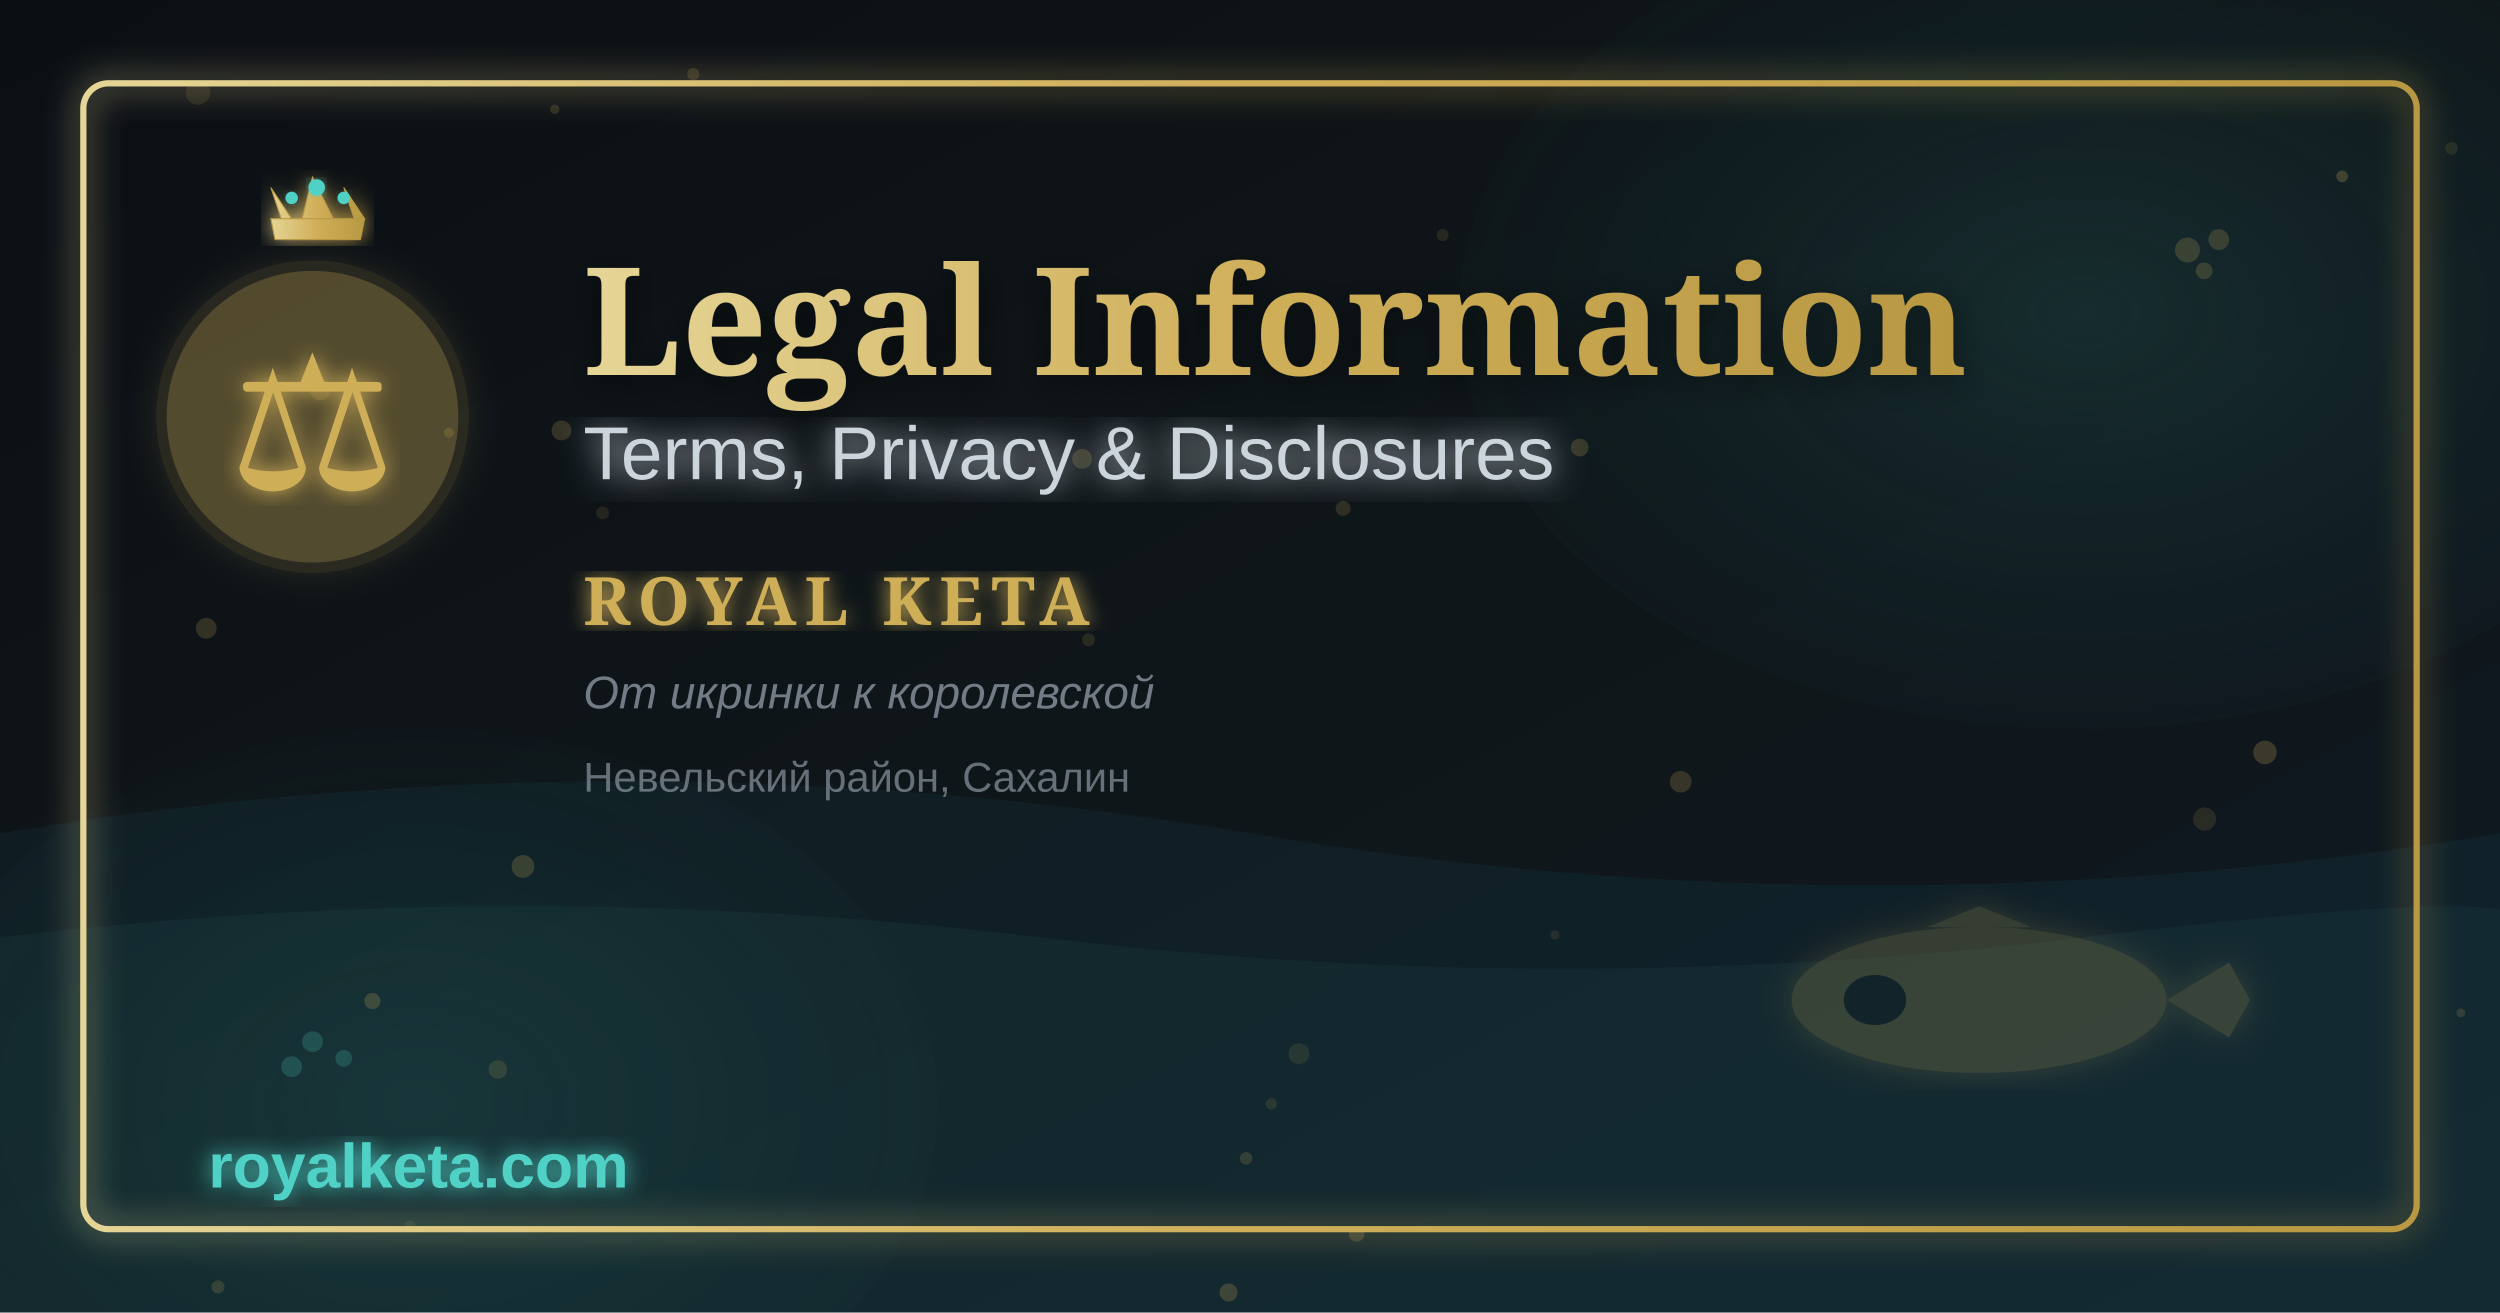
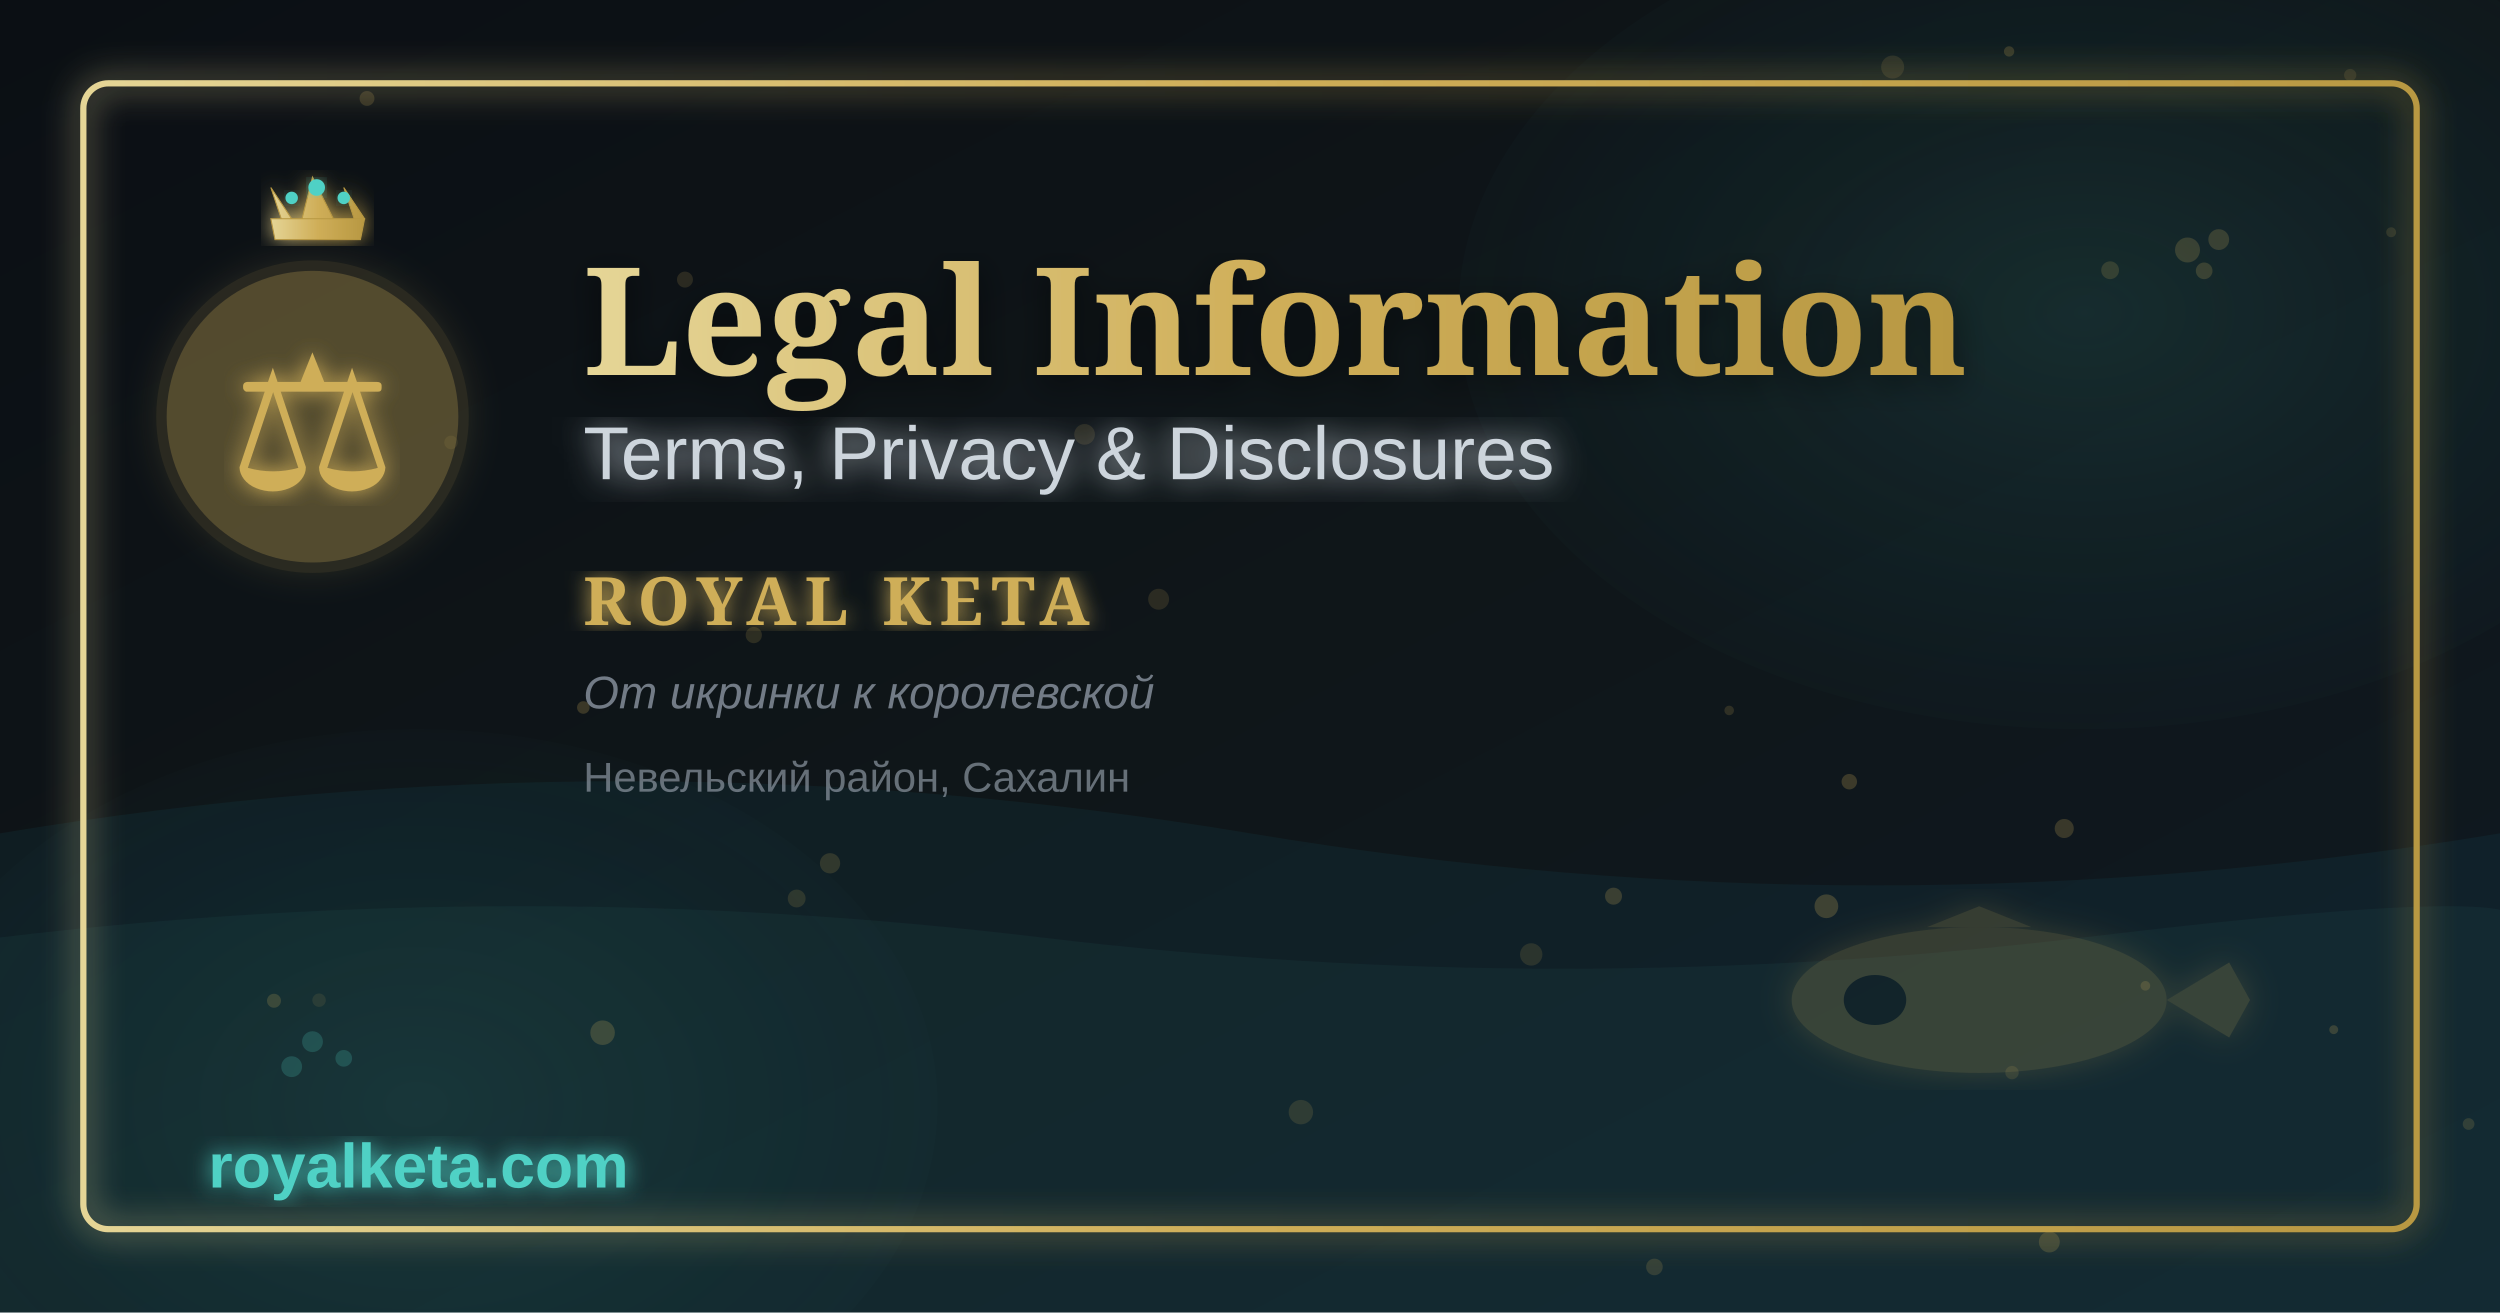
<svg xmlns="http://www.w3.org/2000/svg" width="1200" height="630">
  <defs>
    <linearGradient id="bgGradient" x1="0%" y1="0%" x2="100%" y2="100%">
      <stop offset="0%" style="stop-color:#0B0F14;stop-opacity:1" />
      <stop offset="50%" style="stop-color:#0F1619;stop-opacity:1" />
      <stop offset="100%" style="stop-color:#0F1922;stop-opacity:1" />
    </linearGradient>
    <linearGradient id="goldGradient" x1="0%" y1="0%" x2="100%" y2="0%">
      <stop offset="0%" style="stop-color:#E5D596;stop-opacity:1" />
      <stop offset="50%" style="stop-color:#CFAE58;stop-opacity:1" />
      <stop offset="100%" style="stop-color:#B89842;stop-opacity:1" />
    </linearGradient>
    <radialGradient id="oceanGradient" cx="50%" cy="50%" r="50%">
      <stop offset="0%" style="stop-color:#4FD1C5;stop-opacity:0.3" />
      <stop offset="100%" style="stop-color:#1E90A0;stop-opacity:0.05" />
    </radialGradient>
    <filter id="glow">
      <feGaussianBlur stdDeviation="5" result="coloredBlur" />
      <feMerge>
        <feMergeNode in="coloredBlur" />
        <feMergeNode in="SourceGraphic" />
      </feMerge>
    </filter>
    <filter id="softGlow">
      <feGaussianBlur stdDeviation="8" result="coloredBlur" />
      <feMerge>
        <feMergeNode in="coloredBlur" />
        <feMergeNode in="SourceGraphic" />
      </feMerge>
    </filter>
    <filter id="shadow">
      <feDropShadow dx="0" dy="4" stdDeviation="8" flood-color="#000000" flood-opacity="0.5" />
    </filter>
  </defs>
  <rect width="1200" height="630" fill="url(#bgGradient)" />
  <ellipse cx="1000" cy="150" rx="300" ry="200" fill="url(#oceanGradient)" opacity="0.4" />
  <ellipse cx="200" cy="530" rx="250" ry="180" fill="url(#oceanGradient)" opacity="0.3" />
  <path d="M 0 400 Q 300 350 600 400 T 1200 400 L 1200 630 L 0 630 Z" fill="#1E90A0" opacity="0.08" />
  <path d="M 0 450 Q 250 420 500 450 T 1000 450 T 1200 450 L 1200 630 L 0 630 Z" fill="#4FD1C5" opacity="0.05" />
-   <circle cx="519.395" cy="220.258" r="4.765" fill="#CFAE58" opacity="0.189" />
-   <circle cx="1176.73" cy="71.196" r="3.055" fill="#CFAE58" opacity="0.118" />
-   <circle cx="104.64" cy="617.695" r="3.133" fill="#CFAE58" opacity="0.172" />
-   <circle cx="746.359" cy="448.803" r="2.201" fill="#CFAE58" opacity="0.11" />
-   <circle cx="522.49" cy="307.082" r="3.131" fill="#CFAE58" opacity="0.138" />
-   <circle cx="95.02" cy="44.393" r="5.892" fill="#CFAE58" opacity="0.119" />
-   <circle cx="692.453" cy="112.793" r="2.891" fill="#CFAE58" opacity="0.132" />
-   <circle cx="651.188" cy="592.284" r="3.724" fill="#CFAE58" opacity="0.205" />
-   <circle cx="99.009" cy="301.609" r="4.993" fill="#CFAE58" opacity="0.198" />
-   <circle cx="289.249" cy="246.174" r="3.101" fill="#CFAE58" opacity="0.115" />
-   <circle cx="1058.19" cy="393.11" r="5.56" fill="#CFAE58" opacity="0.131" />
-   <circle cx="610.254" cy="529.865" r="2.704" fill="#CFAE58" opacity="0.125" />
-   <circle cx="806.75" cy="375.234" r="5.197" fill="#CFAE58" opacity="0.205" />
-   <circle cx="238.97" cy="513.34" r="4.456" fill="#CFAE58" opacity="0.158" />
-   <circle cx="332.786" cy="35.576" r="2.924" fill="#CFAE58" opacity="0.171" />
-   <circle cx="215.502" cy="207.704" r="2.371" fill="#CFAE58" opacity="0.177" />
-   <circle cx="589.695" cy="620.389" r="4.334" fill="#CFAE58" opacity="0.223" />
-   <circle cx="178.754" cy="480.496" r="3.857" fill="#CFAE58" opacity="0.222" />
-   <circle cx="623.514" cy="505.763" r="5.024" fill="#CFAE58" opacity="0.11" />
-   <circle cx="251.021" cy="415.908" r="5.454" fill="#CFAE58" opacity="0.214" />
-   <circle cx="196.816" cy="588.628" r="2.608" fill="#CFAE58" opacity="0.104" />
-   <circle cx="266.298" cy="52.453" r="2.249" fill="#CFAE58" opacity="0.17" />
-   <circle cx="1181.179" cy="486.164" r="2.083" fill="#CFAE58" opacity="0.171" />
-   <circle cx="758.264" cy="214.819" r="4.257" fill="#CFAE58" opacity="0.204" />
-   <circle cx="598.121" cy="556.002" r="2.999" fill="#CFAE58" opacity="0.175" />
-   <circle cx="644.686" cy="244.076" r="3.586" fill="#CFAE58" opacity="0.166" />
-   <circle cx="1087.172" cy="361.175" r="5.646" fill="#CFAE58" opacity="0.227" />
-   <circle cx="153.749" cy="187.096" r="5.05" fill="#CFAE58" opacity="0.184" />
-   <circle cx="1124.255" cy="84.66" r="2.809" fill="#CFAE58" opacity="0.246" />
-   <circle cx="269.51" cy="206.608" r="4.767" fill="#CFAE58" opacity="0.204" />
+   <circle cx="876.658" cy="435.003" r="5.7" fill="#CFAE58" opacity="0.239" />
+   <circle cx="908.471" cy="32.175" r="5.522" fill="#CFAE58" opacity="0.135" />
+   <circle cx="887.667" cy="375.214" r="3.719" fill="#CFAE58" opacity="0.233" />
+   <circle cx="1128.093" cy="36.035" r="2.95" fill="#CFAE58" opacity="0.134" />
+   <circle cx="176.161" cy="47.26" r="3.57" fill="#CFAE58" opacity="0.186" />
+   <circle cx="624.421" cy="533.825" r="5.864" fill="#CFAE58" opacity="0.149" />
+   <circle cx="965.768" cy="514.859" r="3.212" fill="#CFAE58" opacity="0.131" />
+   <circle cx="1120.185" cy="494.243" r="2.126" fill="#CFAE58" opacity="0.209" />
+   <circle cx="289.251" cy="495.695" r="5.894" fill="#CFAE58" opacity="0.212" />
+   <circle cx="398.423" cy="414.382" r="4.87" fill="#CFAE58" opacity="0.174" />
+   <circle cx="1184.928" cy="539.52" r="2.81" fill="#CFAE58" opacity="0.166" />
+   <circle cx="774.489" cy="430.162" r="4.084" fill="#CFAE58" opacity="0.215" />
+   <circle cx="153.151" cy="480.092" r="3.227" fill="#CFAE58" opacity="0.106" />
+   <circle cx="990.836" cy="397.68" r="4.58" fill="#CFAE58" opacity="0.222" />
+   <circle cx="520.594" cy="208.511" r="4.962" fill="#CFAE58" opacity="0.137" />
+   <circle cx="131.515" cy="480.368" r="3.364" fill="#CFAE58" opacity="0.197" />
+   <circle cx="983.675" cy="596.167" r="5.024" fill="#CFAE58" opacity="0.197" />
+   <circle cx="216.493" cy="212.367" r="3.231" fill="#CFAE58" opacity="0.101" />
+   <circle cx="964.366" cy="24.685" r="2.474" fill="#CFAE58" opacity="0.207" />
+   <circle cx="1029.782" cy="473.19" r="2.311" fill="#CFAE58" opacity="0.172" />
+   <circle cx="794.129" cy="608.132" r="3.988" fill="#CFAE58" opacity="0.174" />
+   <circle cx="382.402" cy="431.281" r="4.288" fill="#CFAE58" opacity="0.155" />
+   <circle cx="1147.754" cy="111.483" r="2.379" fill="#CFAE58" opacity="0.147" />
+   <circle cx="361.819" cy="304.824" r="3.904" fill="#CFAE58" opacity="0.162" />
+   <circle cx="279.993" cy="339.595" r="3.018" fill="#CFAE58" opacity="0.228" />
+   <circle cx="556.142" cy="287.636" r="5.029" fill="#CFAE58" opacity="0.145" />
+   <circle cx="734.984" cy="458.127" r="5.374" fill="#CFAE58" opacity="0.144" />
+   <circle cx="1012.855" cy="129.718" r="4.275" fill="#CFAE58" opacity="0.173" />
+   <circle cx="830.009" cy="341.016" r="2.282" fill="#CFAE58" opacity="0.17" />
+   <circle cx="328.78" cy="134.201" r="3.834" fill="#CFAE58" opacity="0.16" />
  <rect x="40" y="40" width="1120" height="550" fill="none" stroke="url(#goldGradient)" stroke-width="3" rx="12" filter="url(#softGlow)" />
  <circle cx="150" cy="200" r="75" fill="#CFAE58" opacity="0.15" filter="url(#softGlow)" />
  <circle cx="150" cy="200" r="70" fill="#CFAE58" opacity="0.25" />
  <text x="150" y="235" font-size="90" text-anchor="middle" fill="#CFAE58" filter="url(#glow)">⚖️</text>
  <g transform="translate(100, 70)">
    <path d="M 30 20 L 40 35 L 35 35 Z M 50 15 L 60 35 L 45 35 Z M 65 20 L 75 35 L 70 35 Z M 30 35 L 75 35 L 73 45 L 32 45 Z" fill="url(#goldGradient)" filter="url(#glow)" stroke="#B89842" stroke-width="0.5" />
    <circle cx="40" cy="25" r="3" fill="#4FD1C5" filter="url(#glow)" />
    <circle cx="52" cy="20" r="4" fill="#4FD1C5" filter="url(#glow)" />
    <circle cx="65" cy="25" r="3" fill="#4FD1C5" filter="url(#glow)" />
  </g>
  <text x="280" y="180" font-family="Georgia, serif" font-size="72" font-weight="bold" fill="url(#goldGradient)" filter="url(#shadow)">Legal Information</text>
  <text x="280" y="230" font-family="Arial, sans-serif" font-size="36" fill="#D6DEE6" opacity="0.95" filter="url(#softGlow)">Terms, Privacy &amp; Disclosures</text>
  <text x="280" y="300" font-family="Georgia, serif" font-size="32" font-weight="bold" fill="#CFAE58" letter-spacing="4" filter="url(#glow)">ROYAL KETA</text>
  <text x="280" y="340" font-family="Arial, sans-serif" font-size="22" font-style="italic" fill="#8B95A1" opacity="0.8">От икринки к королевской</text>
  <text x="280" y="380" font-family="Arial, sans-serif" font-size="20" fill="#8B95A1" opacity="0.7">Невельский район, Сахалин</text>
  <text x="100" y="570" font-family="Arial, sans-serif" font-size="30" font-weight="bold" fill="#4FD1C5" filter="url(#glow)">royalketa.com</text>
  <g transform="translate(950, 480)" opacity="0.2" filter="url(#softGlow)">
    <ellipse cx="0" cy="0" rx="90" ry="35" fill="#CFAE58" />
    <path d="M 90 0 L 120 -18 L 130 0 L 120 18 Z" fill="#CFAE58" />
    <path d="M -25 -35 L 0 -45 L 25 -35 Z" fill="#CFAE58" />
    <ellipse cx="-50" cy="0" rx="15" ry="12" fill="#0B0F14" />
  </g>
  <g opacity="0.2">
    <circle cx="1050" cy="120" r="6" fill="#CFAE58" />
    <circle cx="1065" cy="115" r="5" fill="#CFAE58" />
    <circle cx="1058" cy="130" r="4" fill="#CFAE58" />
    <circle cx="150" cy="500" r="5" fill="#4FD1C5" />
    <circle cx="165" cy="508" r="4" fill="#4FD1C5" />
    <circle cx="140" cy="512" r="5" fill="#4FD1C5" />
  </g>
</svg>
